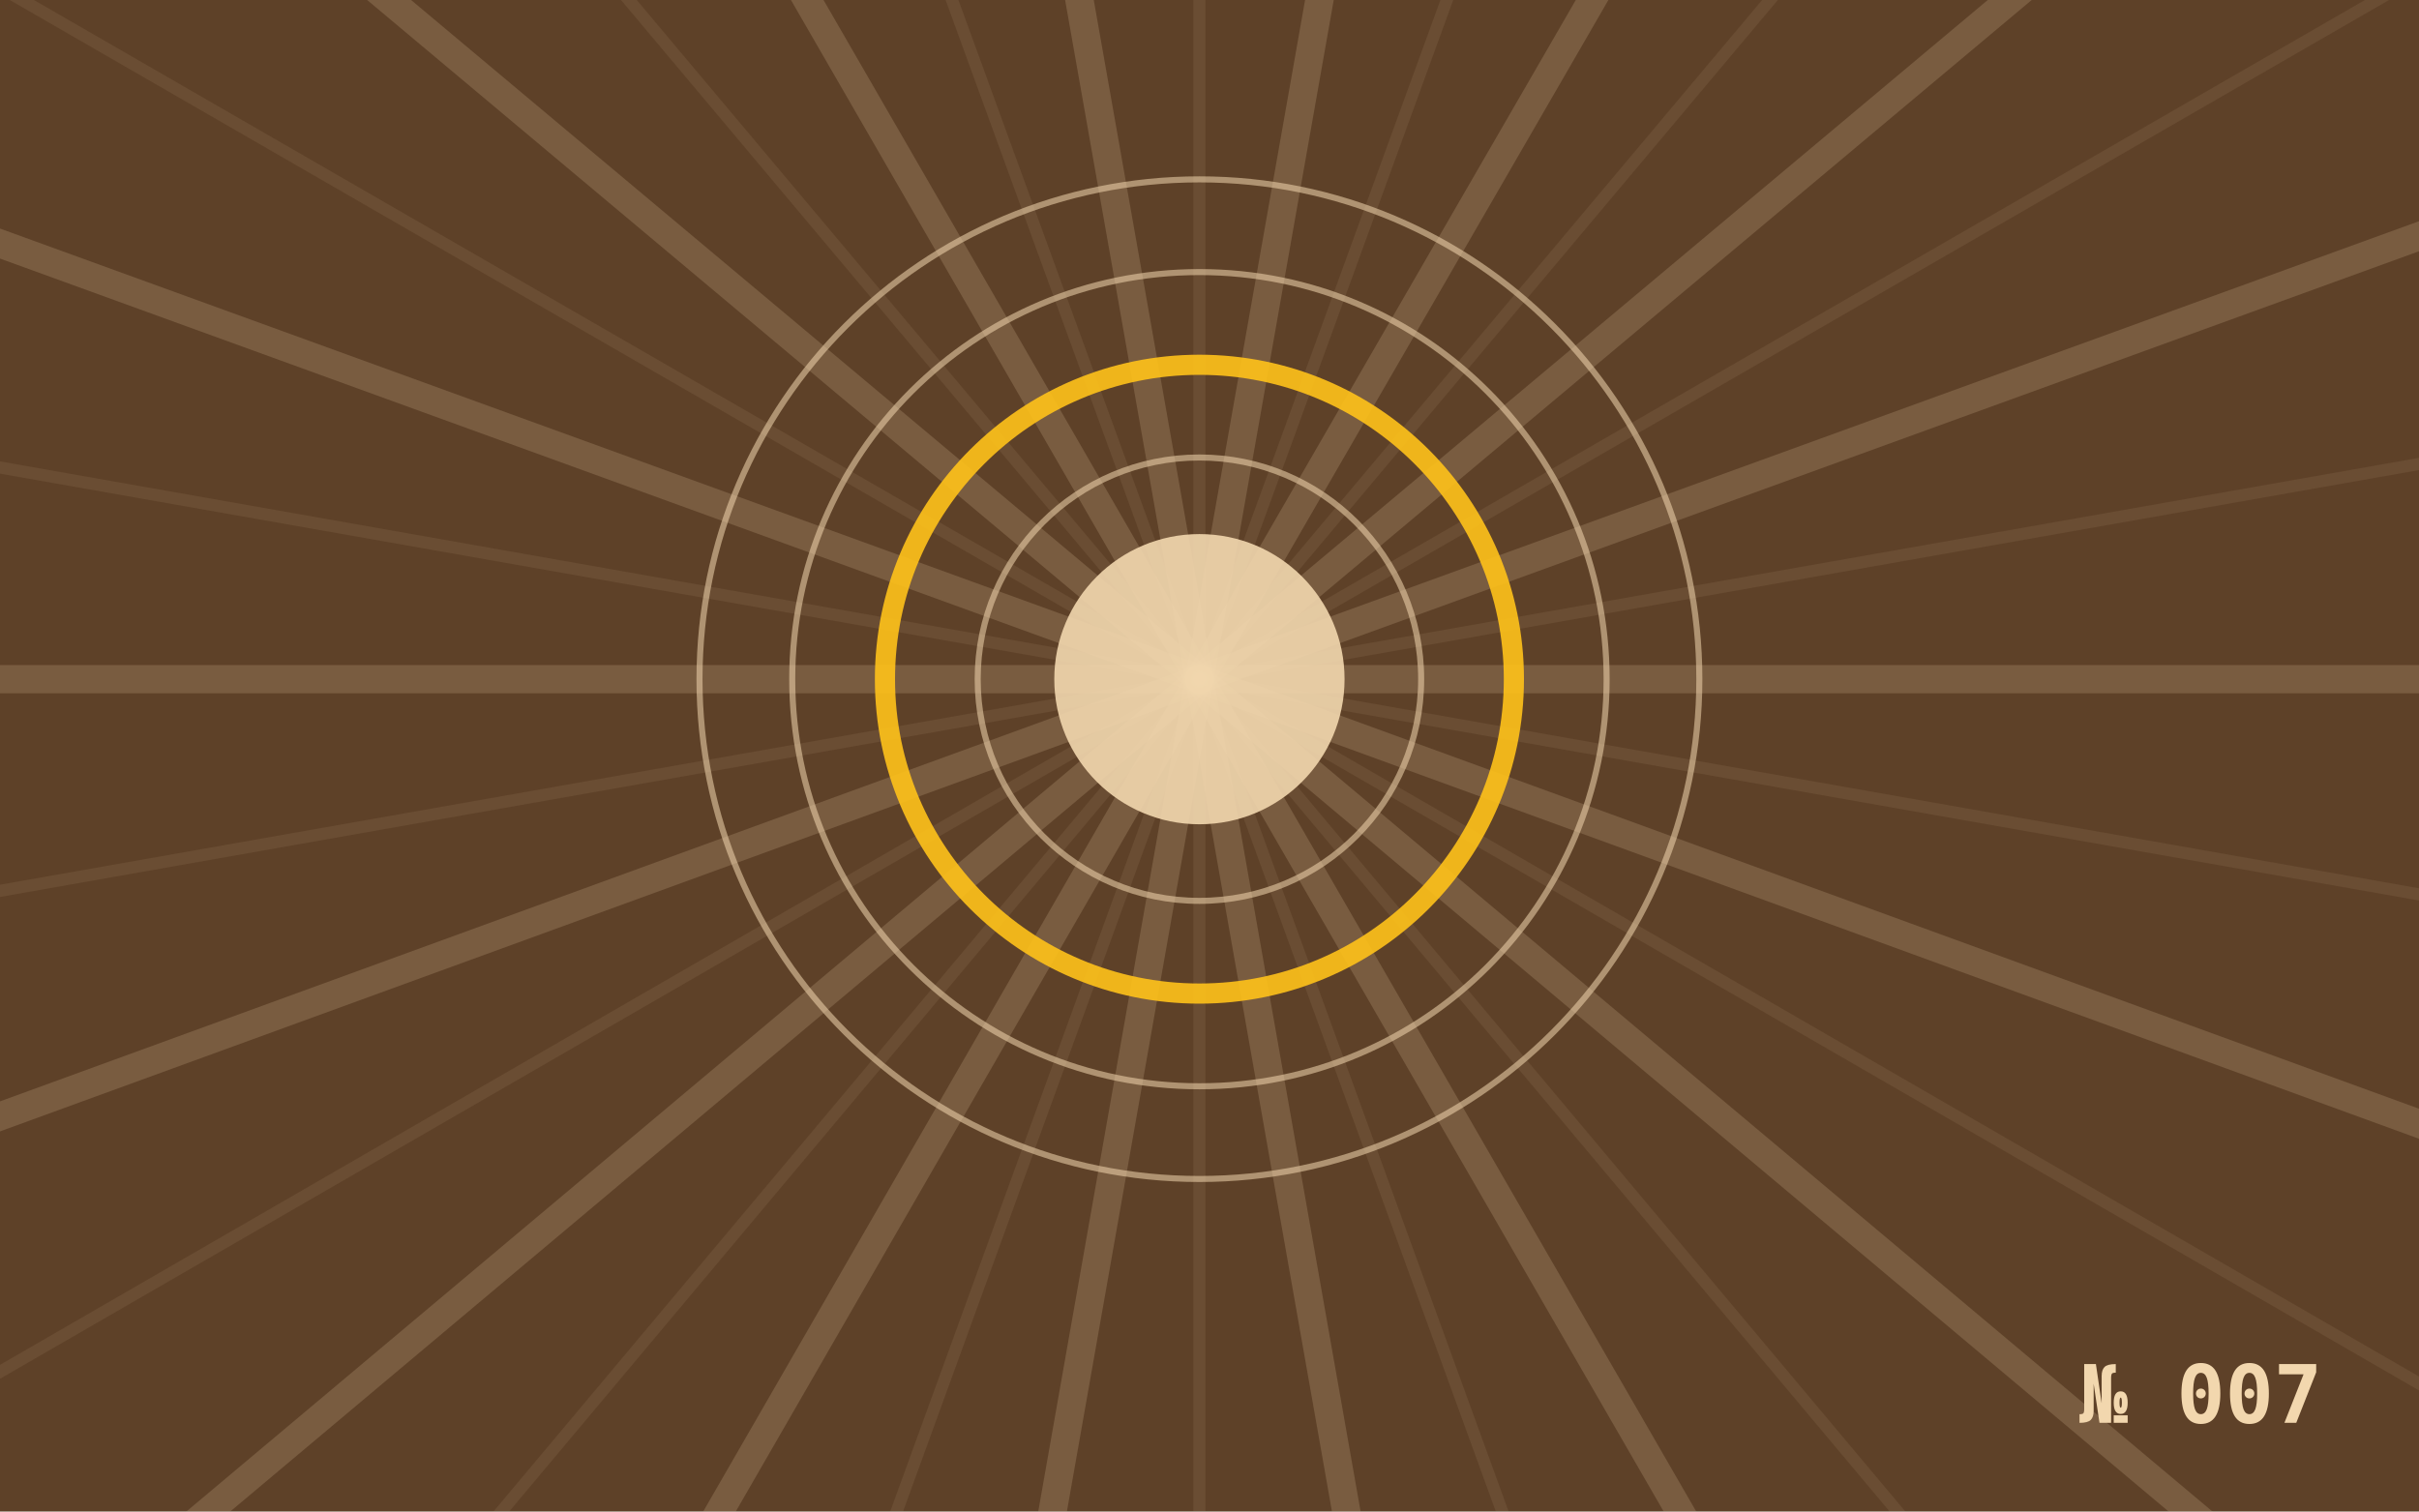
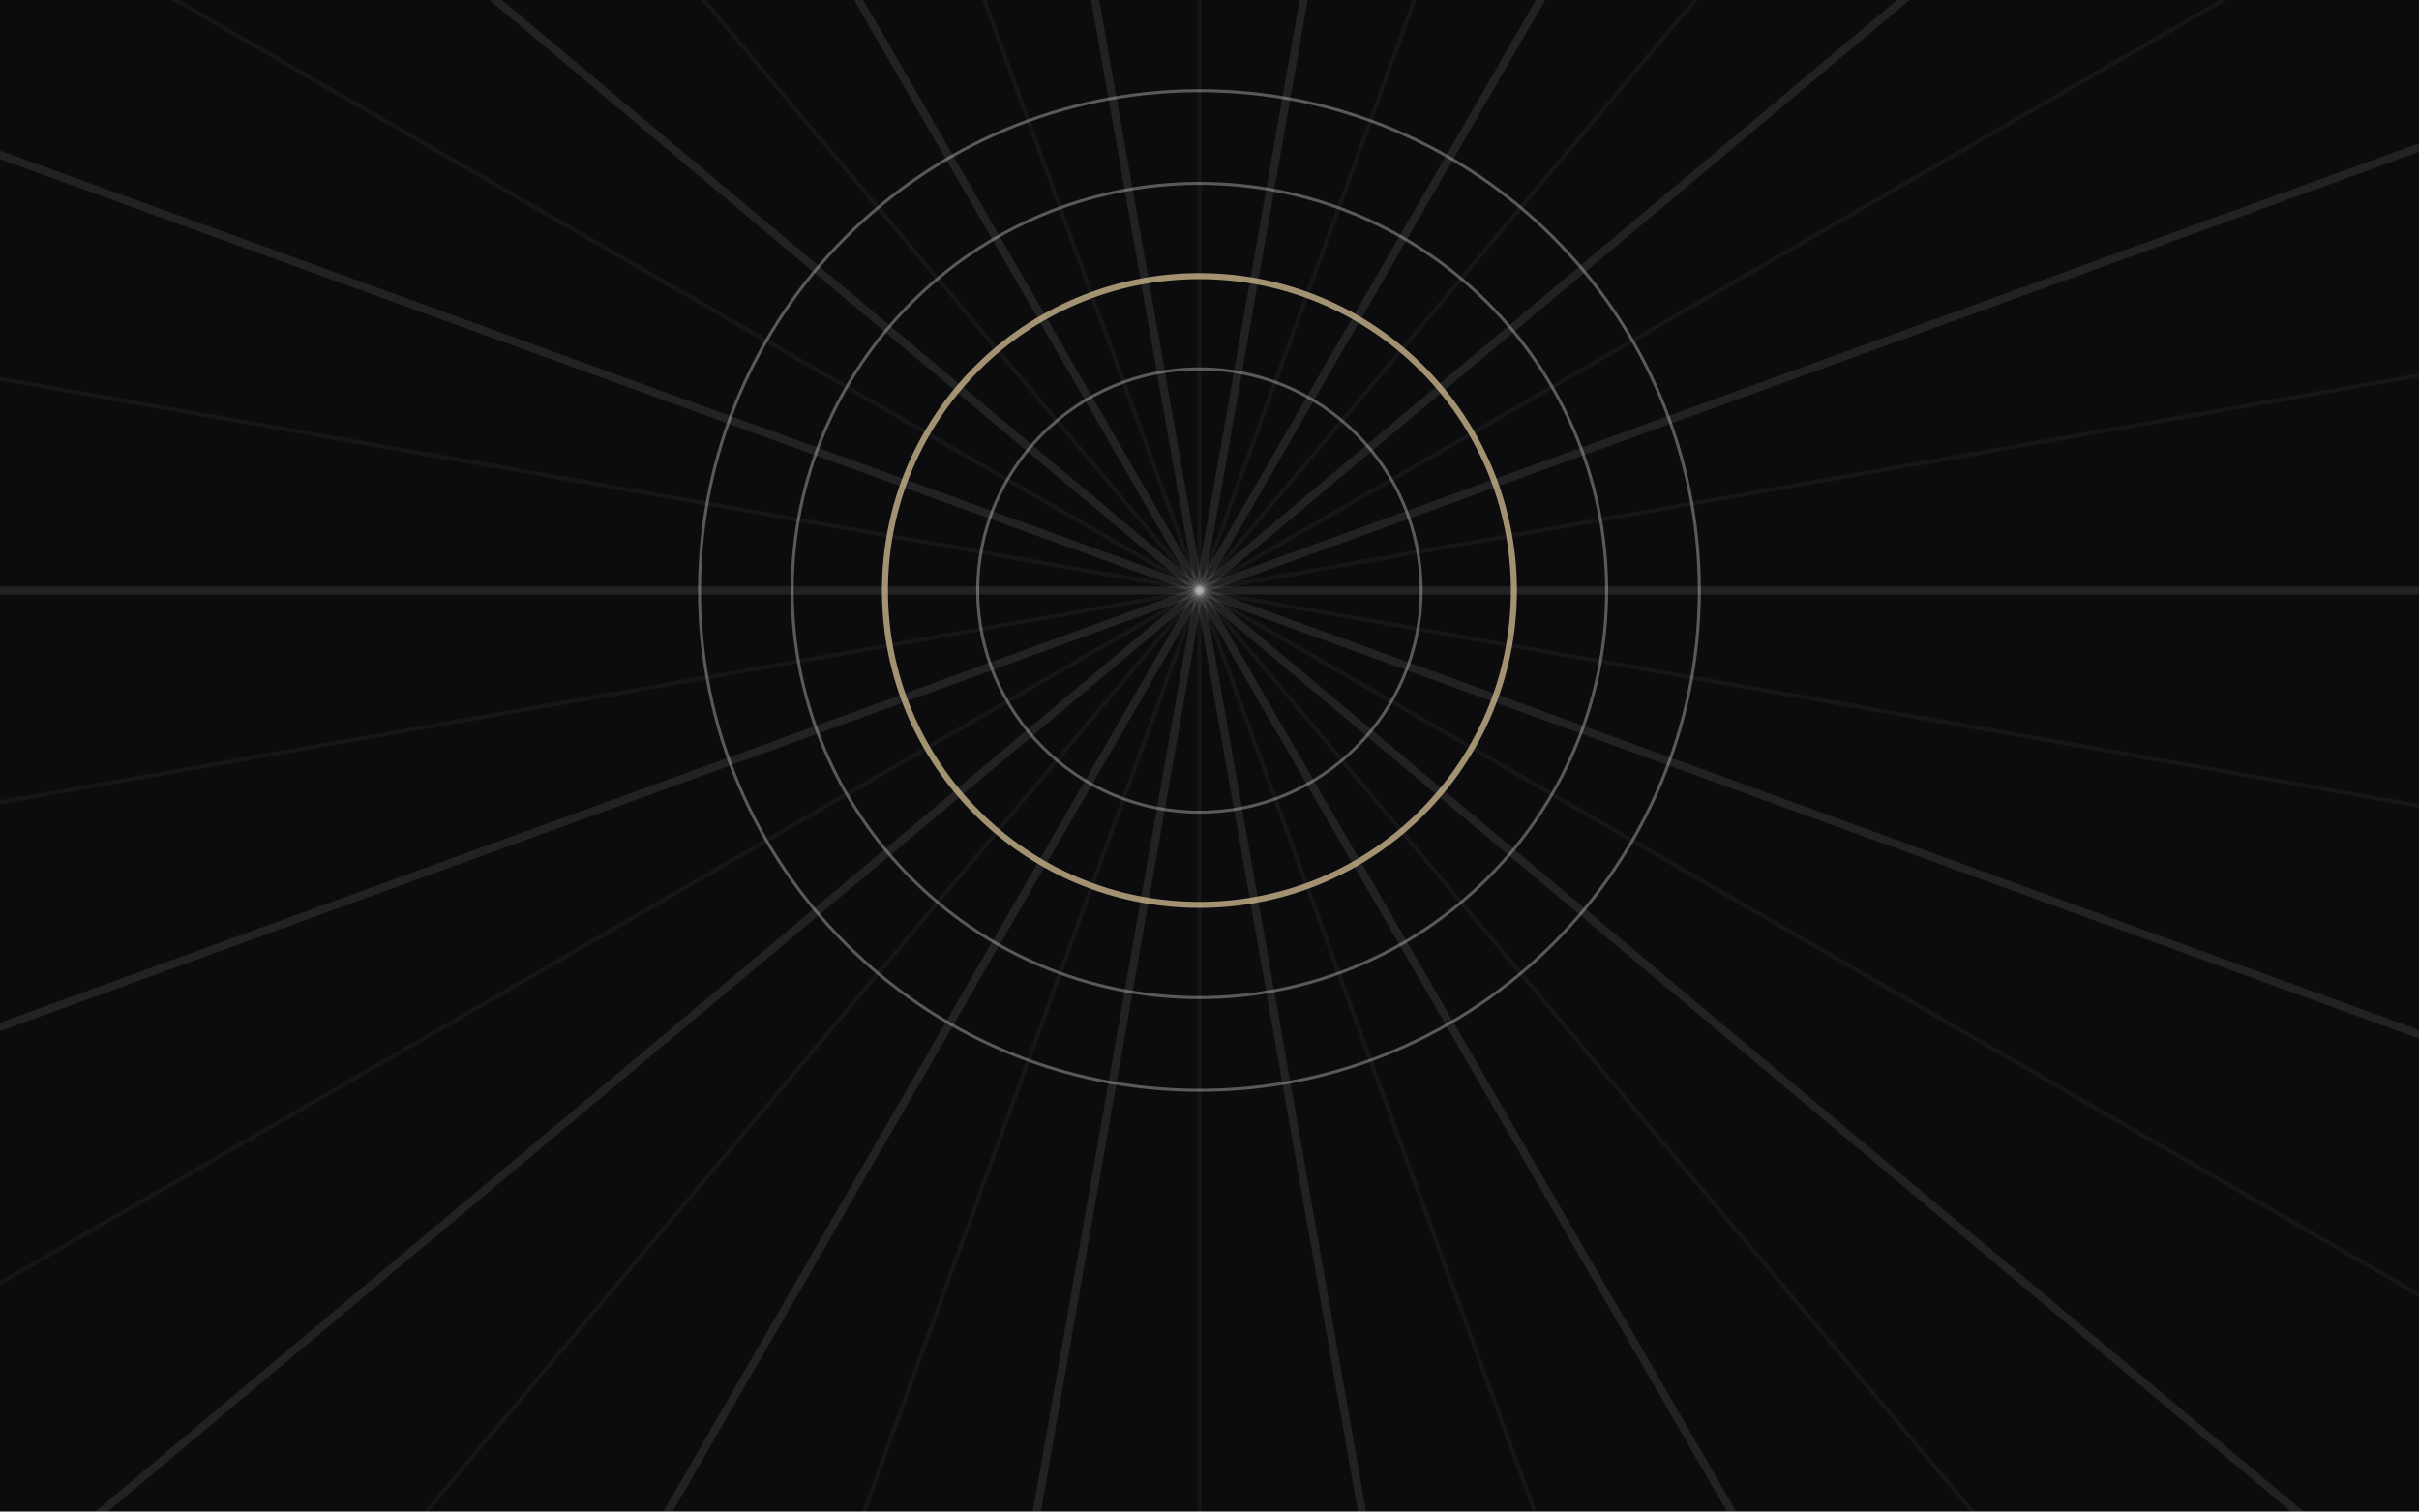
- <svg xmlns="http://www.w3.org/2000/svg" viewBox="0 0 1200 750" preserveAspectRatio="xMidYMid slice" role="img" aria-label="Обложка статьи, рубрика «История»">
-   <rect width="1200" height="750" fill="#5E4128" />
-   <line x1="595" y1="337" x2="2195" y2="337" stroke="#F2D7AE" opacity="0.18" stroke-width="14" />
-   <line x1="595" y1="337" x2="2170" y2="615" stroke="#F2D7AE" opacity="0.08" stroke-width="6" />
-   <line x1="595" y1="337" x2="2098" y2="885" stroke="#F2D7AE" opacity="0.18" stroke-width="14" />
-   <line x1="595" y1="337" x2="1980" y2="1137" stroke="#F2D7AE" opacity="0.08" stroke-width="6" />
-   <line x1="595" y1="337" x2="1820" y2="1366" stroke="#F2D7AE" opacity="0.18" stroke-width="14" />
-   <line x1="595" y1="337" x2="1623" y2="1563" stroke="#F2D7AE" opacity="0.08" stroke-width="6" />
-   <line x1="595" y1="337" x2="1395" y2="1723" stroke="#F2D7AE" opacity="0.18" stroke-width="14" />
-   <line x1="595" y1="337" x2="1142" y2="1841" stroke="#F2D7AE" opacity="0.08" stroke-width="6" />
-   <line x1="595" y1="337" x2="873" y2="1913" stroke="#F2D7AE" opacity="0.18" stroke-width="14" />
-   <line x1="595" y1="337" x2="595" y2="1937" stroke="#F2D7AE" opacity="0.08" stroke-width="6" />
-   <line x1="595" y1="337" x2="317" y2="1913" stroke="#F2D7AE" opacity="0.18" stroke-width="14" />
-   <line x1="595" y1="337" x2="48" y2="1841" stroke="#F2D7AE" opacity="0.08" stroke-width="6" />
-   <line x1="595" y1="337" x2="-204" y2="1723" stroke="#F2D7AE" opacity="0.18" stroke-width="14" />
-   <line x1="595" y1="337" x2="-433" y2="1563" stroke="#F2D7AE" opacity="0.08" stroke-width="6" />
-   <line x1="595" y1="337" x2="-630" y2="1366" stroke="#F2D7AE" opacity="0.18" stroke-width="14" />
-   <line x1="595" y1="337" x2="-790" y2="1137" stroke="#F2D7AE" opacity="0.08" stroke-width="6" />
-   <line x1="595" y1="337" x2="-908" y2="885" stroke="#F2D7AE" opacity="0.18" stroke-width="14" />
-   <line x1="595" y1="337" x2="-980" y2="615" stroke="#F2D7AE" opacity="0.08" stroke-width="6" />
-   <line x1="595" y1="337" x2="-1004" y2="337" stroke="#F2D7AE" opacity="0.18" stroke-width="14" />
-   <line x1="595" y1="337" x2="-980" y2="59" stroke="#F2D7AE" opacity="0.08" stroke-width="6" />
-   <line x1="595" y1="337" x2="-908" y2="-209" stroke="#F2D7AE" opacity="0.18" stroke-width="14" />
-   <line x1="595" y1="337" x2="-790" y2="-462" stroke="#F2D7AE" opacity="0.08" stroke-width="6" />
-   <line x1="595" y1="337" x2="-630" y2="-690" stroke="#F2D7AE" opacity="0.18" stroke-width="14" />
-   <line x1="595" y1="337" x2="-433" y2="-887" stroke="#F2D7AE" opacity="0.08" stroke-width="6" />
-   <line x1="595" y1="337" x2="-204" y2="-1047" stroke="#F2D7AE" opacity="0.18" stroke-width="14" />
-   <line x1="595" y1="337" x2="48" y2="-1165" stroke="#F2D7AE" opacity="0.08" stroke-width="6" />
-   <line x1="595" y1="337" x2="317" y2="-1237" stroke="#F2D7AE" opacity="0.18" stroke-width="14" />
-   <line x1="595" y1="337" x2="595" y2="-1262" stroke="#F2D7AE" opacity="0.08" stroke-width="6" />
-   <line x1="595" y1="337" x2="873" y2="-1237" stroke="#F2D7AE" opacity="0.18" stroke-width="14" />
-   <line x1="595" y1="337" x2="1142" y2="-1165" stroke="#F2D7AE" opacity="0.08" stroke-width="6" />
-   <line x1="595" y1="337" x2="1395" y2="-1047" stroke="#F2D7AE" opacity="0.18" stroke-width="14" />
-   <line x1="595" y1="337" x2="1623" y2="-887" stroke="#F2D7AE" opacity="0.08" stroke-width="6" />
-   <line x1="595" y1="337" x2="1820" y2="-690" stroke="#F2D7AE" opacity="0.18" stroke-width="14" />
-   <line x1="595" y1="337" x2="1980" y2="-462" stroke="#F2D7AE" opacity="0.08" stroke-width="6" />
-   <line x1="595" y1="337" x2="2098" y2="-209" stroke="#F2D7AE" opacity="0.18" stroke-width="14" />
-   <line x1="595" y1="337" x2="2170" y2="59" stroke="#F2D7AE" opacity="0.08" stroke-width="6" />
-   <circle cx="595" cy="337" r="110" fill="none" stroke="#F2D7AE" stroke-width="3" opacity="0.55" />
-   <circle cx="595" cy="337" r="156" fill="none" stroke="#FFC21A" stroke-width="10" opacity="0.9" />
-   <circle cx="595" cy="337" r="202" fill="none" stroke="#F2D7AE" stroke-width="3" opacity="0.55" />
-   <circle cx="595" cy="337" r="248" fill="none" stroke="#F2D7AE" stroke-width="3" opacity="0.55" />
-   <circle cx="595" cy="337" r="72" fill="#F2D7AE" opacity="0.9" />
-   <text x="1152" y="706" text-anchor="end" font-family="'JetBrains Mono',ui-monospace,monospace" font-size="40" font-weight="600" fill="#F2D7AE">№ 007</text>
+ <svg xmlns="http://www.w3.org/2000/svg" width="1200" height="750" viewBox="0 0 1200 750" preserveAspectRatio="xMidYMid slice" aria-hidden="true" focusable="false">
+   <rect width="1200" height="750" fill="#0C0B0D" />
+   <line x1="595" y1="293" x2="2195" y2="293" stroke="#ECEBE6" opacity="0.1" stroke-width="4" />
+   <line x1="595" y1="293" x2="2170" y2="571" stroke="#ECEBE6" opacity="0.05" stroke-width="2" />
+   <line x1="595" y1="293" x2="2098" y2="840" stroke="#ECEBE6" opacity="0.1" stroke-width="4" />
+   <line x1="595" y1="293" x2="1980" y2="1093" stroke="#ECEBE6" opacity="0.05" stroke-width="2" />
+   <line x1="595" y1="293" x2="1820" y2="1321" stroke="#ECEBE6" opacity="0.1" stroke-width="4" />
+   <line x1="595" y1="293" x2="1623" y2="1518" stroke="#ECEBE6" opacity="0.05" stroke-width="2" />
+   <line x1="595" y1="293" x2="1395" y2="1678" stroke="#ECEBE6" opacity="0.1" stroke-width="4" />
+   <line x1="595" y1="293" x2="1142" y2="1796" stroke="#ECEBE6" opacity="0.05" stroke-width="2" />
+   <line x1="595" y1="293" x2="873" y2="1868" stroke="#ECEBE6" opacity="0.1" stroke-width="4" />
+   <line x1="595" y1="293" x2="595" y2="1893" stroke="#ECEBE6" opacity="0.05" stroke-width="2" />
+   <line x1="595" y1="293" x2="317" y2="1868" stroke="#ECEBE6" opacity="0.1" stroke-width="4" />
+   <line x1="595" y1="293" x2="48" y2="1796" stroke="#ECEBE6" opacity="0.05" stroke-width="2" />
+   <line x1="595" y1="293" x2="-204" y2="1678" stroke="#ECEBE6" opacity="0.1" stroke-width="4" />
+   <line x1="595" y1="293" x2="-433" y2="1518" stroke="#ECEBE6" opacity="0.05" stroke-width="2" />
+   <line x1="595" y1="293" x2="-630" y2="1321" stroke="#ECEBE6" opacity="0.1" stroke-width="4" />
+   <line x1="595" y1="293" x2="-790" y2="1093" stroke="#ECEBE6" opacity="0.05" stroke-width="2" />
+   <line x1="595" y1="293" x2="-908" y2="840" stroke="#ECEBE6" opacity="0.1" stroke-width="4" />
+   <line x1="595" y1="293" x2="-980" y2="571" stroke="#ECEBE6" opacity="0.05" stroke-width="2" />
+   <line x1="595" y1="293" x2="-1004" y2="293" stroke="#ECEBE6" opacity="0.1" stroke-width="4" />
+   <line x1="595" y1="293" x2="-980" y2="15" stroke="#ECEBE6" opacity="0.05" stroke-width="2" />
+   <line x1="595" y1="293" x2="-908" y2="-253" stroke="#ECEBE6" opacity="0.1" stroke-width="4" />
+   <line x1="595" y1="293" x2="-790" y2="-506" stroke="#ECEBE6" opacity="0.05" stroke-width="2" />
+   <line x1="595" y1="293" x2="-630" y2="-735" stroke="#ECEBE6" opacity="0.1" stroke-width="4" />
+   <line x1="595" y1="293" x2="-433" y2="-932" stroke="#ECEBE6" opacity="0.05" stroke-width="2" />
+   <line x1="595" y1="293" x2="-204" y2="-1092" stroke="#ECEBE6" opacity="0.1" stroke-width="4" />
+   <line x1="595" y1="293" x2="48" y2="-1210" stroke="#ECEBE6" opacity="0.05" stroke-width="2" />
+   <line x1="595" y1="293" x2="317" y2="-1282" stroke="#ECEBE6" opacity="0.1" stroke-width="4" />
+   <line x1="595" y1="293" x2="595" y2="-1306" stroke="#ECEBE6" opacity="0.05" stroke-width="2" />
+   <line x1="595" y1="293" x2="873" y2="-1282" stroke="#ECEBE6" opacity="0.1" stroke-width="4" />
+   <line x1="595" y1="293" x2="1142" y2="-1210" stroke="#ECEBE6" opacity="0.05" stroke-width="2" />
+   <line x1="595" y1="293" x2="1395" y2="-1092" stroke="#ECEBE6" opacity="0.1" stroke-width="4" />
+   <line x1="595" y1="293" x2="1623" y2="-932" stroke="#ECEBE6" opacity="0.05" stroke-width="2" />
+   <line x1="595" y1="293" x2="1820" y2="-735" stroke="#ECEBE6" opacity="0.1" stroke-width="4" />
+   <line x1="595" y1="293" x2="1980" y2="-506" stroke="#ECEBE6" opacity="0.05" stroke-width="2" />
+   <line x1="595" y1="293" x2="2098" y2="-253" stroke="#ECEBE6" opacity="0.1" stroke-width="4" />
+   <line x1="595" y1="293" x2="2170" y2="15" stroke="#ECEBE6" opacity="0.05" stroke-width="2" />
+   <circle cx="595" cy="293" r="110" fill="none" stroke="#ECEBE6" stroke-width="1.5" opacity="0.35" />
+   <circle cx="595" cy="293" r="156" fill="none" stroke="#C8B48A" stroke-width="3" opacity="0.8" />
+   <circle cx="595" cy="293" r="202" fill="none" stroke="#ECEBE6" stroke-width="1.5" opacity="0.35" />
+   <circle cx="595" cy="293" r="248" fill="none" stroke="#ECEBE6" stroke-width="1.5" opacity="0.35" />
</svg>
